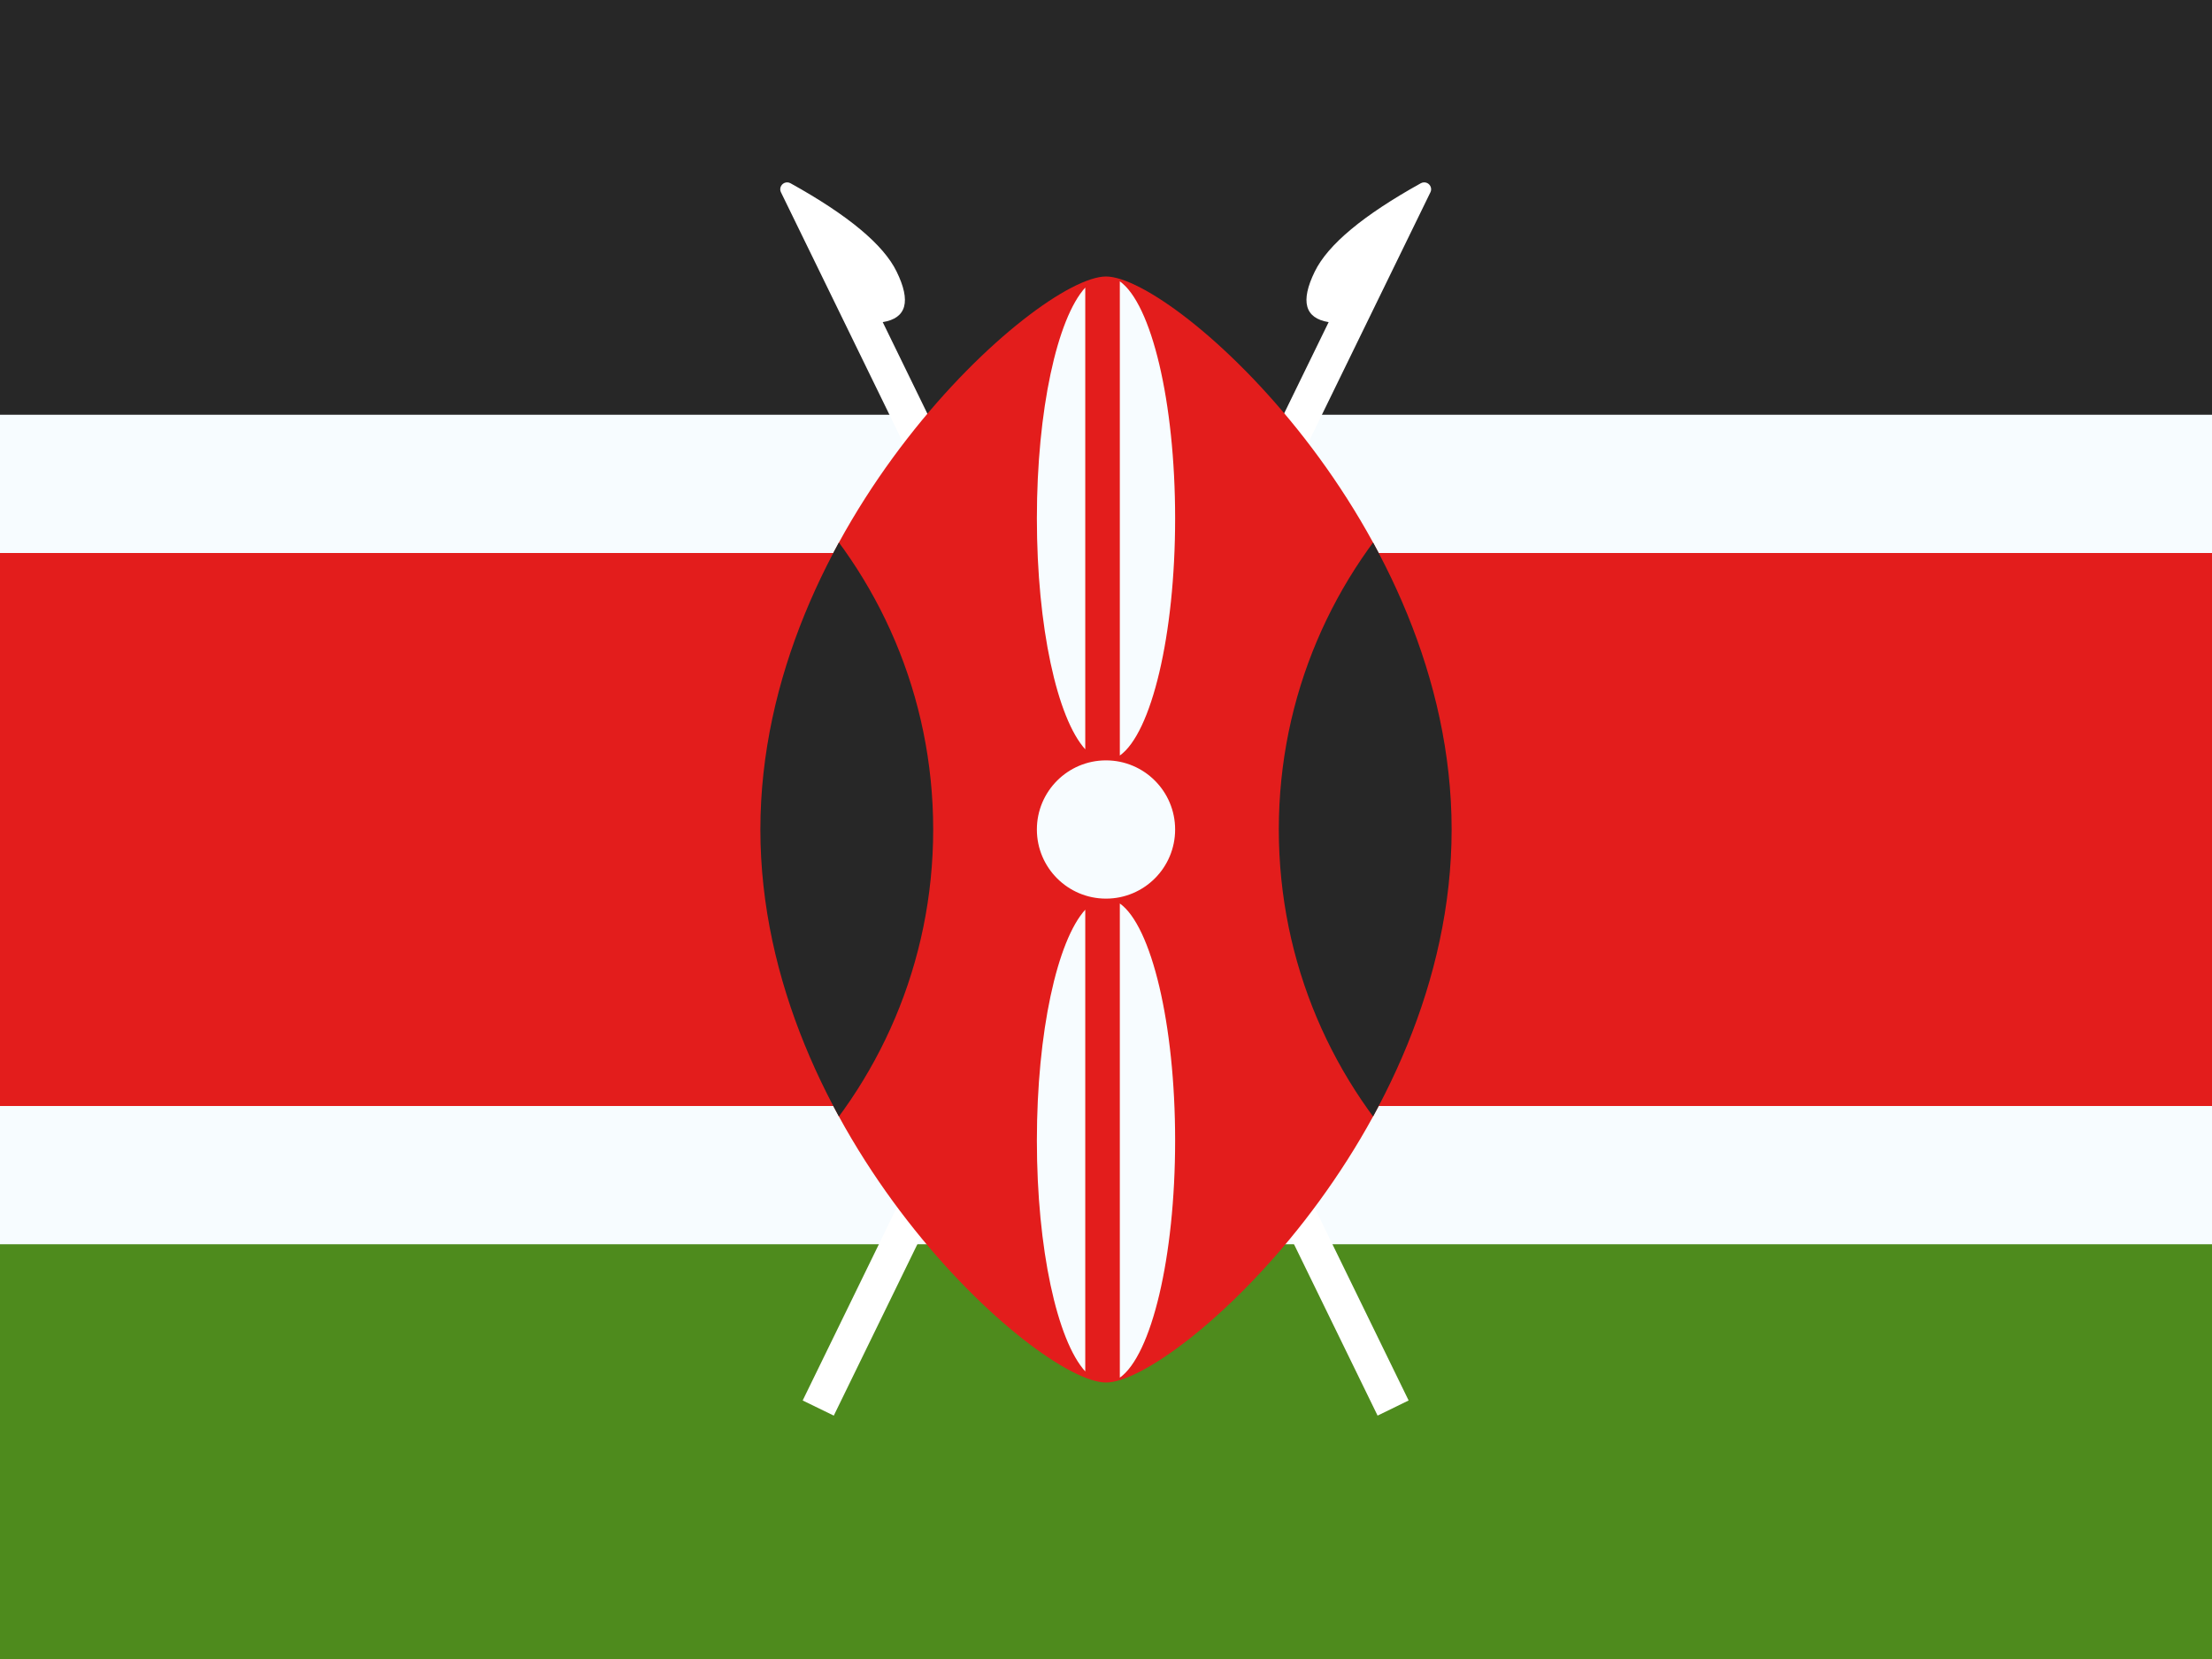
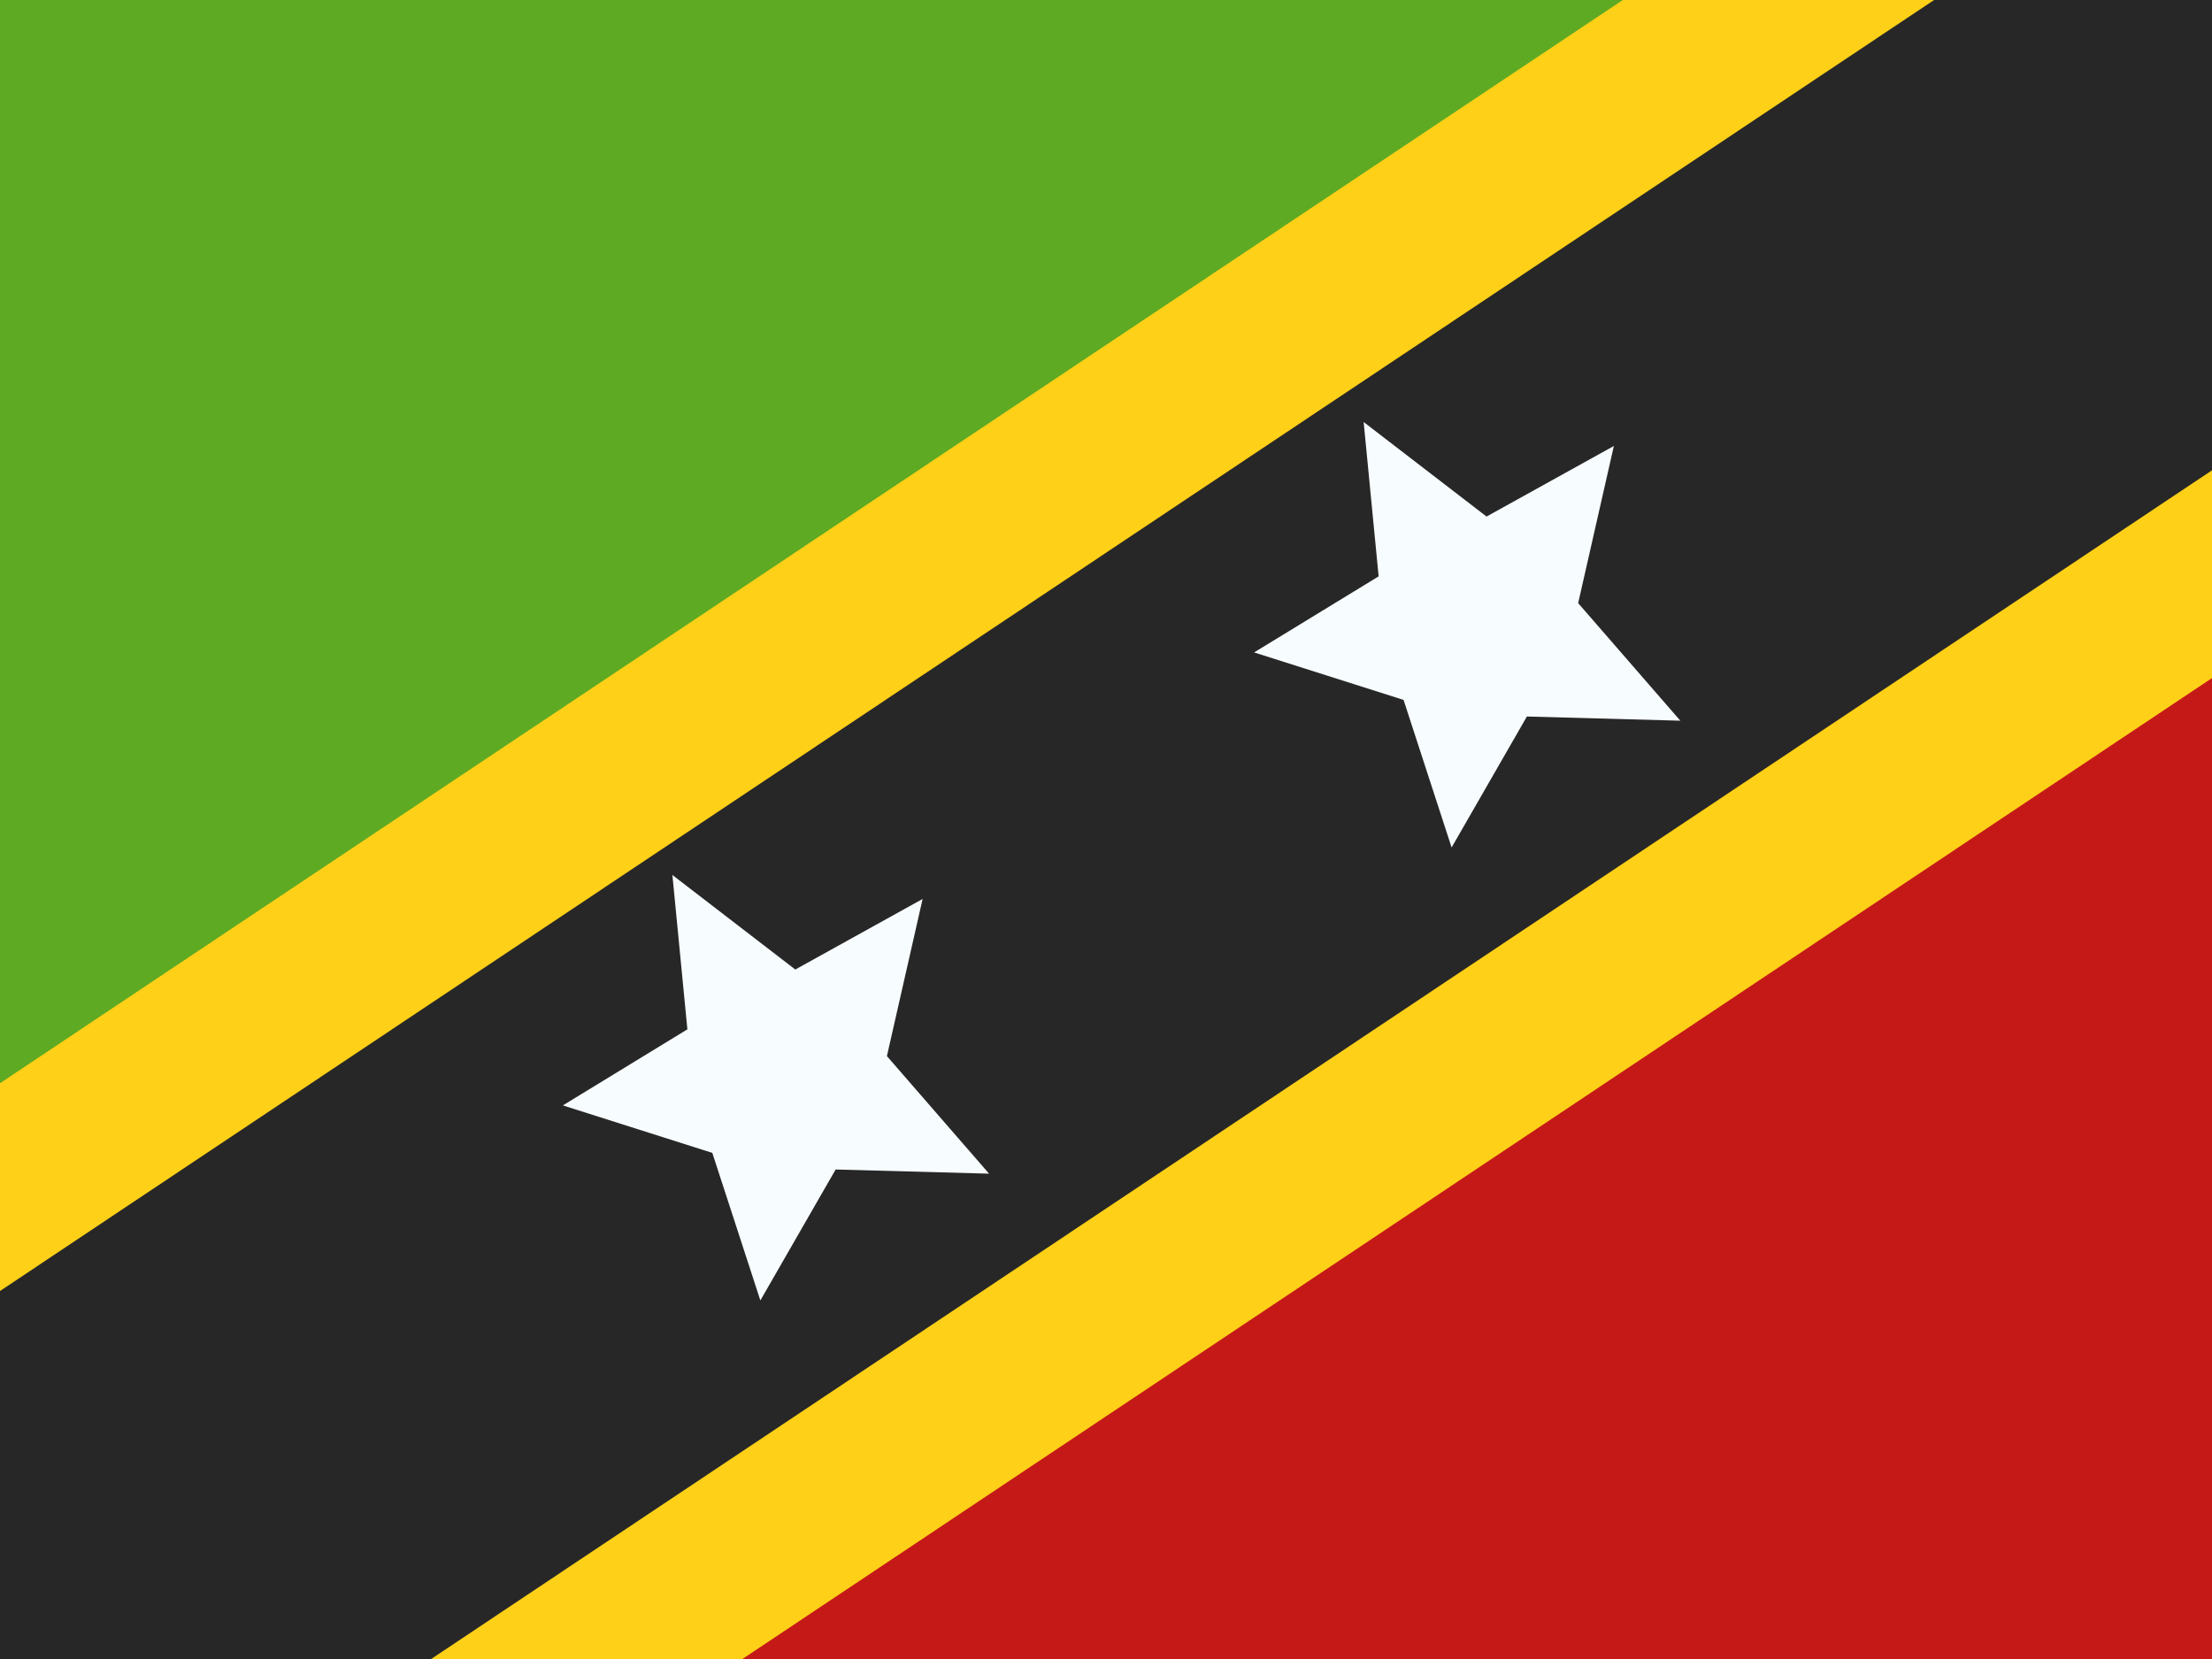
<svg xmlns="http://www.w3.org/2000/svg" xmlns:xlink="http://www.w3.org/1999/xlink" width="32" height="24" viewBox="0 0 32 24">
  <defs>
-     <rect id="kn---kenia-a" width="32" height="24" x="0" y="0" />
-     <path id="kn---kenia-c" d="M5,18 C5.997,18 10,14.418 10,10 C10,5.582 5.997,2 5,2 C4.003,2 0,5.582 0,10 C0,14.418 4.003,18 5,18 Z" />
+     <rect id="kn-sk---saint-kitts-and-nevis-a" width="32" height="24" x="0" y="0" />
+     <polygon id="kn-sk---saint-kitts-and-nevis-c" points="4 4 4 28 36 4" />
  </defs>
  <g fill="none" fill-rule="evenodd">
-     <mask id="kn---kenia-b" fill="#fff">
-       <use xlink:href="#kn---kenia-a" />
+     <mask id="kn-sk---saint-kitts-and-nevis-b" fill="#fff">
+       <use xlink:href="#kn-sk---saint-kitts-and-nevis-a" />
    </mask>
-     <g mask="url(#kn---kenia-b)">
-       <rect width="32" height="8" fill="#272727" />
-       <rect width="32" height="8" y="16" fill="#4E8B1D" />
-       <rect width="34" height="10" x="-1" y="7" fill="#E31D1C" fill-rule="nonzero" stroke="#F7FCFF" stroke-width="2" />
-     </g>
-     <g transform="translate(11 2)">
-       <path fill="#FFF" fill-rule="nonzero" d="M8.02,1.929 C8.21,1.539 8.722,1.113 9.554,0.651 C9.583,0.635 9.618,0.634 9.647,0.648 C9.697,0.673 9.718,0.733 9.693,0.782 L1.062,18.479 L0.612,18.26 L8.221,2.66 C7.876,2.604 7.809,2.36 8.02,1.929 Z" />
-       <path fill="#FFF" fill-rule="nonzero" d="M1.971,1.929 C2.182,2.36 2.115,2.604 1.77,2.66 L9.378,18.26 L8.929,18.479 L0.298,0.782 C0.273,0.733 0.294,0.673 0.344,0.648 C0.373,0.634 0.408,0.635 0.436,0.651 C1.269,1.113 1.781,1.539 1.971,1.929 Z" />
-       <mask id="kn---kenia-d" fill="#fff">
-         <use xlink:href="#kn---kenia-c" />
-       </mask>
-       <use fill="#E31D1C" xlink:href="#kn---kenia-c" />
-       <circle cx="-4.5" cy="10" r="7" fill="#272727" fill-rule="nonzero" mask="url(#kn---kenia-d)" />
-       <circle cx="14.5" cy="10" r="7" fill="#272727" fill-rule="nonzero" mask="url(#kn---kenia-d)" />
-       <path fill="#F7FCFF" fill-rule="nonzero" d="M4.7,8.84 C4.294,8.394 4,7.067 4,5.5 C4,3.933 4.294,2.606 4.7,2.16 L4.7,8.84 Z M5.2,2.07 C5.656,2.394 6,3.807 6,5.5 C6,7.193 5.656,8.606 5.2,8.93 L5.2,2.07 Z M4.7,17.84 C4.294,17.394 4,16.067 4,14.5 C4,12.933 4.294,11.606 4.7,11.16 L4.7,17.84 Z M5.2,11.07 C5.656,11.394 6,12.807 6,14.5 C6,16.193 5.656,17.606 5.2,17.93 L5.2,11.07 Z" mask="url(#kn---kenia-d)" />
-       <circle cx="5" cy="10" r="1" fill="#F7FCFF" fill-rule="nonzero" mask="url(#kn---kenia-d)" transform="matrix(1 0 0 -1 0 20)" />
+     <g mask="url(#kn-sk---saint-kitts-and-nevis-b)">
+       <g transform="translate(-4 -4)">
+         <rect width="32" height="24" x="4" y="4" fill="#C51918" />
+         <use fill="#5EAA22" xlink:href="#kn-sk---saint-kitts-and-nevis-c" />
+         <path fill="#272727" fill-rule="nonzero" stroke="#FFD018" stroke-width="2.5" d="M5.359,32.759 L-1.647,24.943 L36.714,-0.663 L43.721,7.153 L5.359,32.759 Z" />
+         <polygon fill="#F7FCFF" points="15.182 21.154 13.311 22.283 13.738 20.079 12.18 18.43 14.289 18.341 15.182 16.283 16.074 18.341 18.18 18.341 16.626 20.079 17.094 22.283" transform="rotate(-29 15.18 19.283)" />
+         <polygon fill="#F7FCFF" points="25.182 14.601 23.311 15.73 23.738 13.526 22.18 11.877 24.289 11.788 25.182 9.73 26.074 11.788 28.18 11.788 26.626 13.526 27.094 15.73" transform="rotate(-29 25.18 12.73)" />
+       </g>
    </g>
  </g>
</svg>
